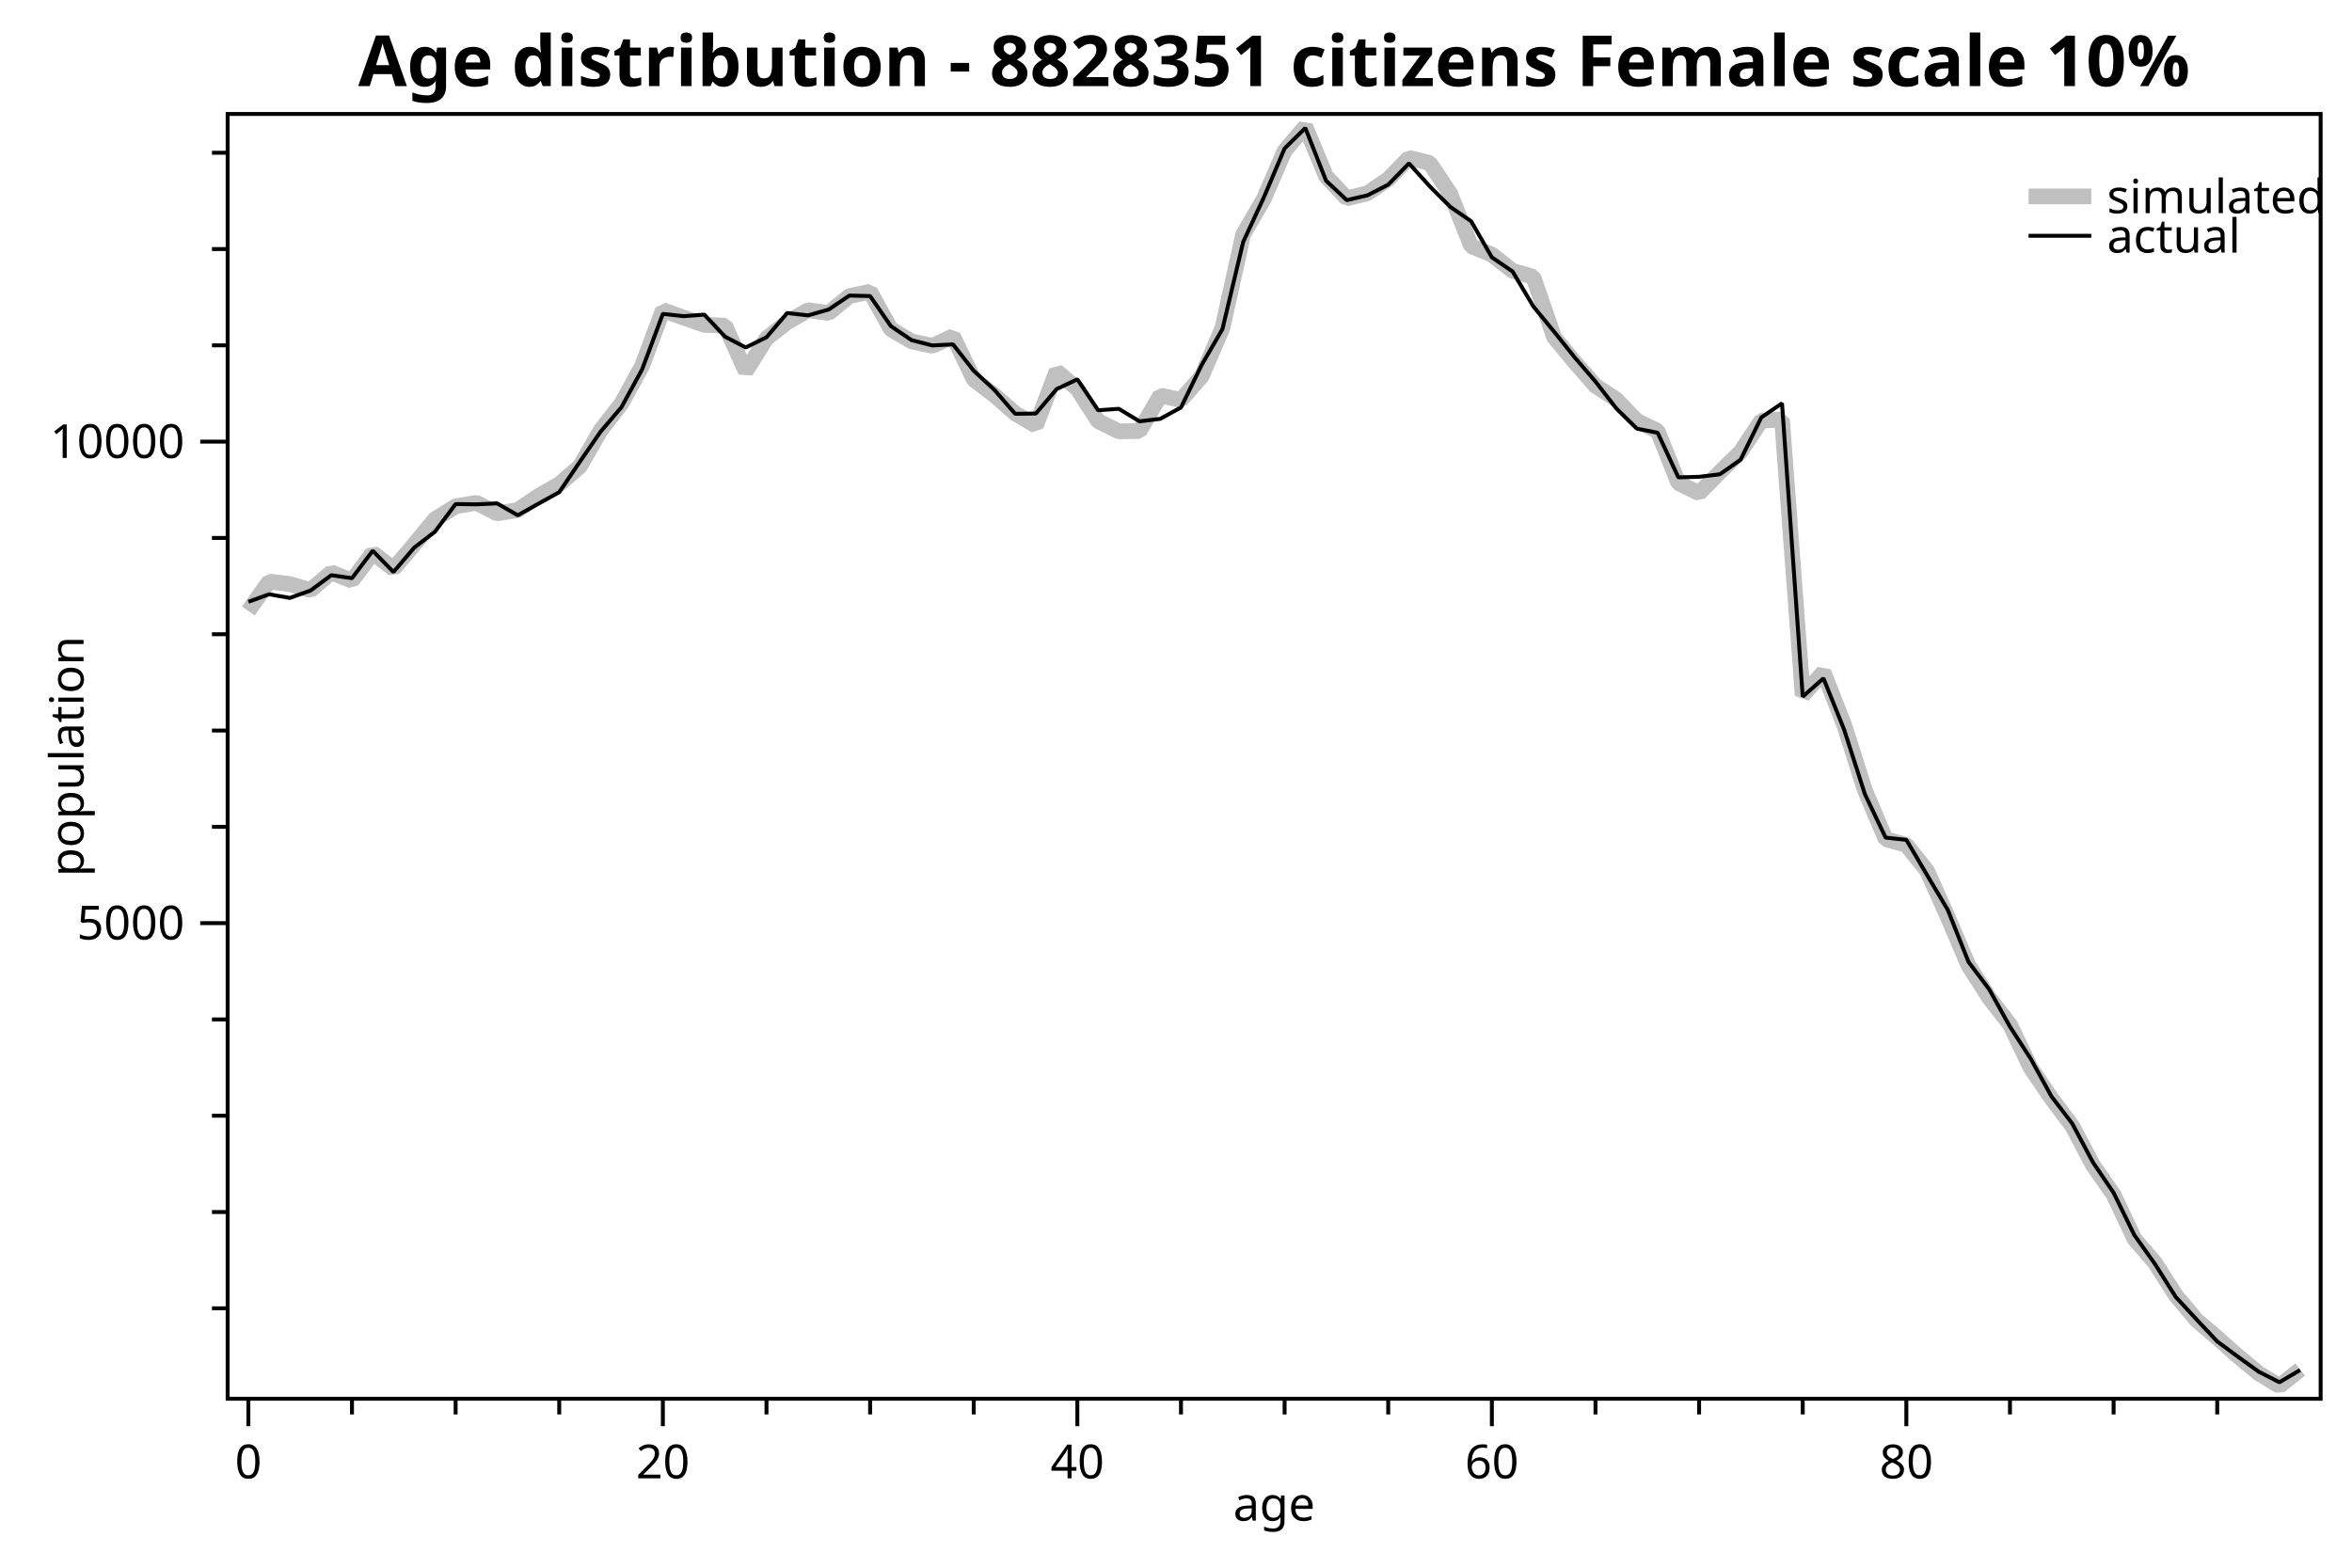
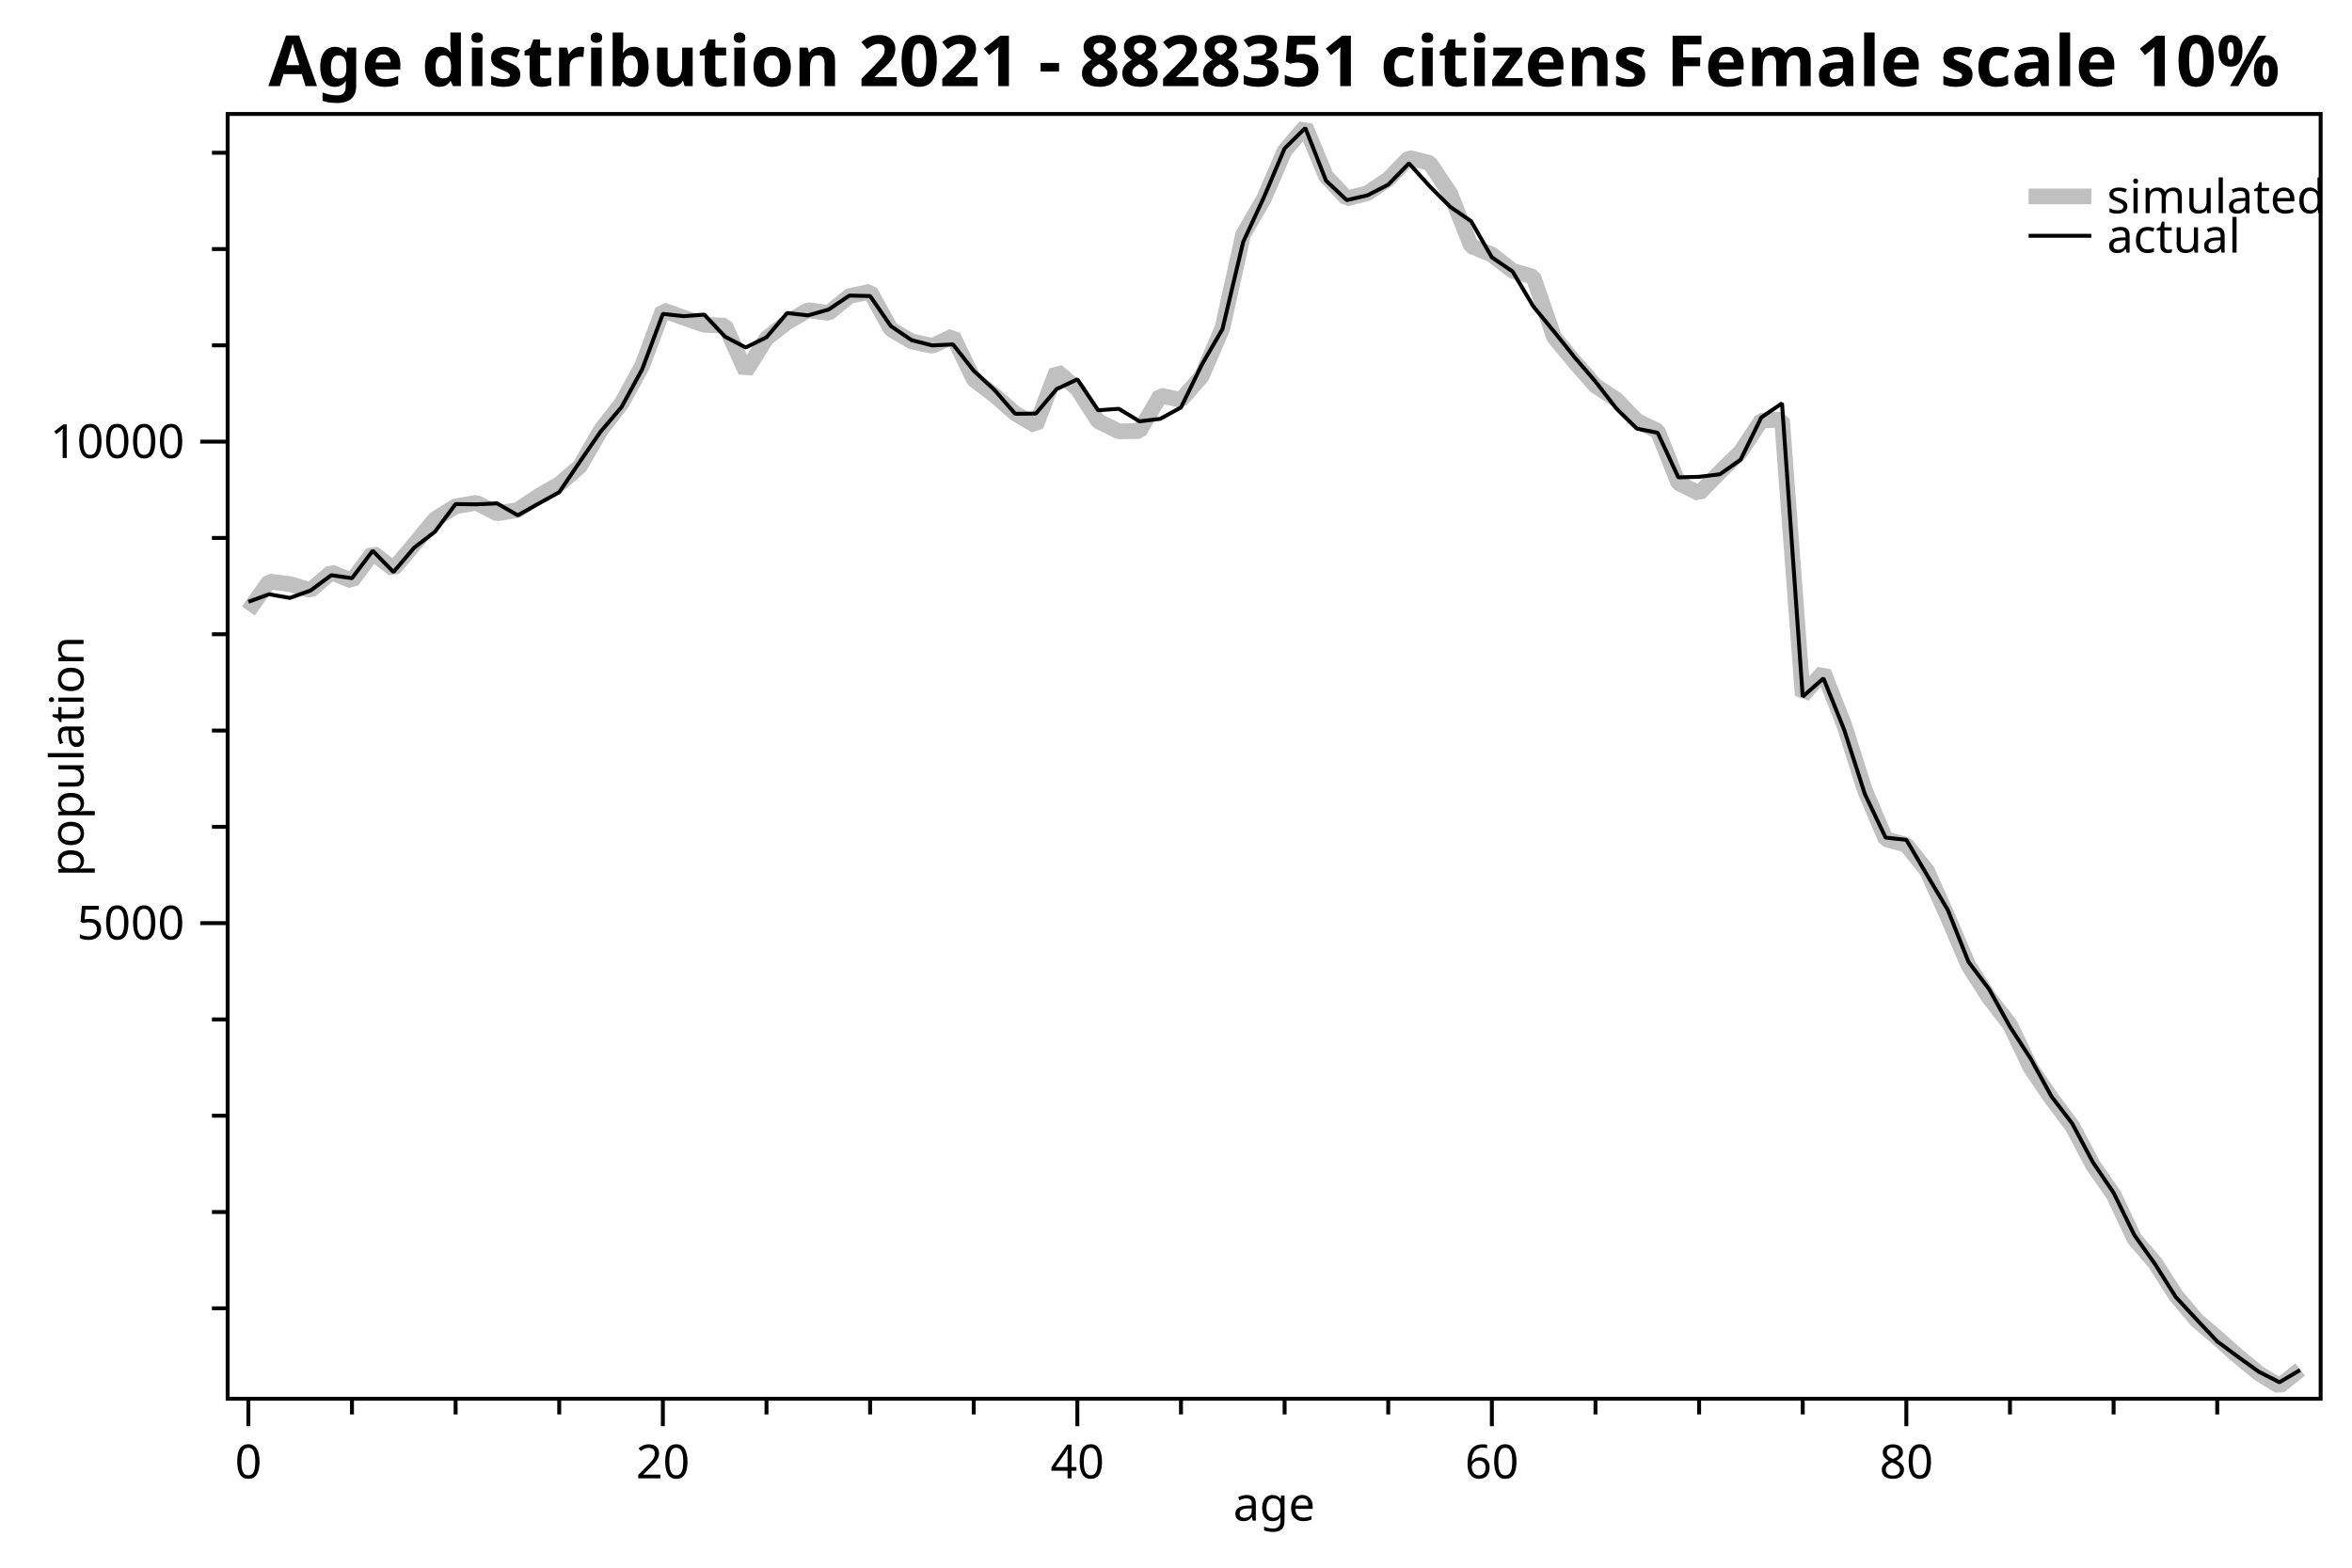
<svg xmlns="http://www.w3.org/2000/svg" width="600" height="400" version="1.1">
  <polyline points="89.794,356.894 89.794,360.894" style="fill:none;stroke:black;stroke-width:1" />
  <polyline points="116.229,356.894 116.229,360.894" style="fill:none;stroke:black;stroke-width:1" />
  <polyline points="142.663,356.894 142.663,360.894" style="fill:none;stroke:black;stroke-width:1" />
  <polyline points="195.533,356.894 195.533,360.894" style="fill:none;stroke:black;stroke-width:1" />
  <polyline points="221.967,356.894 221.967,360.894" style="fill:none;stroke:black;stroke-width:1" />
  <polyline points="248.402,356.894 248.402,360.894" style="fill:none;stroke:black;stroke-width:1" />
  <polyline points="301.272,356.894 301.272,360.894" style="fill:none;stroke:black;stroke-width:1" />
  <polyline points="327.706,356.894 327.706,360.894" style="fill:none;stroke:black;stroke-width:1" />
  <polyline points="354.141,356.894 354.141,360.894" style="fill:none;stroke:black;stroke-width:1" />
  <polyline points="407.01,356.894 407.01,360.894" style="fill:none;stroke:black;stroke-width:1" />
  <polyline points="433.445,356.894 433.445,360.894" style="fill:none;stroke:black;stroke-width:1" />
  <polyline points="459.88,356.894 459.88,360.894" style="fill:none;stroke:black;stroke-width:1" />
  <polyline points="512.749,356.894 512.749,360.894" style="fill:none;stroke:black;stroke-width:1" />
  <polyline points="539.183,356.894 539.183,360.894" style="fill:none;stroke:black;stroke-width:1" />
  <polyline points="565.618,356.894 565.618,360.894" style="fill:none;stroke:black;stroke-width:1" />
  <polyline points="58.073,333.82 54.073,333.82" style="fill:none;stroke:black;stroke-width:1" />
  <polyline points="58.073,309.25 54.073,309.25" style="fill:none;stroke:black;stroke-width:1" />
  <polyline points="58.073,284.679 54.073,284.679" style="fill:none;stroke:black;stroke-width:1" />
  <polyline points="58.073,260.109 54.073,260.109" style="fill:none;stroke:black;stroke-width:1" />
  <polyline points="58.073,210.968 54.073,210.968" style="fill:none;stroke:black;stroke-width:1" />
  <polyline points="58.073,186.398 54.073,186.398" style="fill:none;stroke:black;stroke-width:1" />
  <polyline points="58.073,161.828 54.073,161.828" style="fill:none;stroke:black;stroke-width:1" />
  <polyline points="58.073,137.257 54.073,137.257" style="fill:none;stroke:black;stroke-width:1" />
  <polyline points="58.073,88.117 54.073,88.117" style="fill:none;stroke:black;stroke-width:1" />
  <polyline points="58.073,63.547 54.073,63.547" style="fill:none;stroke:black;stroke-width:1" />
  <polyline points="58.073,38.976 54.073,38.976" style="fill:none;stroke:black;stroke-width:1" />
  <text dominant-baseline="hanging" text-anchor="middle" transform="translate(63.3594,367.894)" font-family="Segoe UI" font-size="12" font-weight="400" fill="black">0</text>
  <text dominant-baseline="hanging" text-anchor="middle" transform="translate(169.0981,367.894)" font-family="Segoe UI" font-size="12" font-weight="400" fill="black">20</text>
  <text dominant-baseline="hanging" text-anchor="middle" transform="translate(274.8368,367.894)" font-family="Segoe UI" font-size="12" font-weight="400" fill="black">40</text>
  <text dominant-baseline="hanging" text-anchor="middle" transform="translate(380.5755,367.894)" font-family="Segoe UI" font-size="12" font-weight="400" fill="black">60</text>
  <text dominant-baseline="hanging" text-anchor="middle" transform="translate(486.3142,367.894)" font-family="Segoe UI" font-size="12" font-weight="400" fill="black">80</text>
  <polyline points="63.359,356.894 63.359,363.894" style="fill:none;stroke:black;stroke-width:1" />
  <polyline points="169.098,356.894 169.098,363.894" style="fill:none;stroke:black;stroke-width:1" />
  <polyline points="274.837,356.894 274.837,363.894" style="fill:none;stroke:black;stroke-width:1" />
  <polyline points="380.575,356.894 380.575,363.894" style="fill:none;stroke:black;stroke-width:1" />
  <polyline points="486.314,356.894 486.314,363.894" style="fill:none;stroke:black;stroke-width:1" />
  <text dominant-baseline="baseline" text-anchor="middle" transform="translate(325.0365,388)" font-family="Segoe UI" font-size="12" font-weight="400" fill="black">age</text>
  <text dominant-baseline="middle" text-anchor="end" transform="translate(47.073,235.5388)" font-family="Segoe UI" font-size="12" font-weight="400" fill="black">5000</text>
  <text dominant-baseline="middle" text-anchor="end" transform="translate(47.073,112.6872)" font-family="Segoe UI" font-size="12" font-weight="400" fill="black">10000</text>
  <polyline points="58.073,235.539 51.073,235.539" style="fill:none;stroke:black;stroke-width:1" />
  <polyline points="58.073,112.687 51.073,112.687" style="fill:none;stroke:black;stroke-width:1" />
  <text dominant-baseline="hanging" text-anchor="middle" transform="translate(12,192.9868) rotate(-90)" font-family="Segoe UI" font-size="12" font-weight="400" fill="black">population</text>
  <polyline points="63.359,155.906 68.646,148.388 73.933,149.027 79.22,150.575 84.507,146.054 89.794,148.167 95.081,141.066 100.368,145.144 105.655,138.928 110.942,132.491 116.229,129.198 121.516,128.289 126.803,130.992 132.09,130.132 137.376,126.545 142.663,123.547 147.95,118.977 153.237,109.763 158.524,102.957 163.811,93.35 169.098,79.149 174.385,81.041 179.672,82.883 184.959,83.08 190.246,94.751 195.533,86.323 200.82,82.22 206.107,79.149 211.394,79.861 216.68,75.537 221.967,74.431 227.254,83.989 232.541,87.109 237.828,88.24 243.115,85.807 248.402,96.815 253.689,100.844 258.976,105.488 264.263,108.609 269.55,94.702 274.837,99.223 280.124,107.454 285.411,110.058 290.698,109.984 295.985,100.918 301.272,102.048 306.558,96.004 311.845,83.719 317.132,59.836 322.419,50.721 327.706,38.485 332.993,32.293 338.28,44.996 343.567,50.623 348.854,49.296 354.141,45.708 359.428,40.278 364.715,41.581 370.002,49.468 375.288,62.785 380.575,64.972 385.862,69.099 391.149,70.647 396.436,86.004 401.723,92.392 407.01,98.436 412.297,101.901 417.584,107.404 422.871,109.96 428.158,123.252 433.445,125.857 438.732,120.476 444.019,115.292 449.306,107.306 454.593,107.036 459.88,177.454 465.166,171.484 470.453,184.973 475.74,201.632 481.027,214.089 486.314,215.588 491.601,222.197 496.888,234.015 502.175,246.374 507.462,254.63 512.749,261.436 518.036,272.468 523.323,280.257 528.61,287.284 533.897,297.259 539.183,304.852 544.471,316.056 549.757,322.223 555.044,330.503 560.331,336.818 565.618,341.339 570.905,346.031 576.192,350.405 581.479,353.648 586.766,349.422" style="fill:none;stroke:rgb(192,192,192);stroke-width:4;stroke-linejoin:bevel" />
  <polyline points="63.359,153.548 68.646,151.631 73.933,152.565 79.22,150.673 84.507,146.766 89.794,147.528 95.081,140.525 100.368,145.955 105.655,139.739 110.942,135.685 116.229,128.609 121.516,128.682 126.803,128.437 132.09,131.483 137.376,128.51 142.663,125.587 147.95,117.773 153.237,110.107 158.524,103.915 163.811,94.235 169.098,80.082 174.385,80.672 179.672,80.279 184.959,85.906 190.246,88.657 195.533,86.053 200.82,79.861 206.107,80.475 211.394,78.977 216.68,75.414 221.967,75.537 227.254,83.203 232.541,86.79 237.828,88.141 243.115,87.871 248.402,94.603 253.689,99.493 258.976,105.586 264.263,105.513 269.55,99.272 274.837,96.79 280.124,104.677 285.411,104.309 290.698,107.503 295.985,106.864 301.272,103.965 306.558,93.105 311.845,83.989 317.132,61.753 322.419,50.352 327.706,37.87 332.993,32.662 338.28,46.102 343.567,51.065 348.854,49.836 354.141,47.109 359.428,41.679 364.715,47.527 370.002,52.809 375.288,56.446 380.575,65.66 385.862,69.271 391.149,78.166 396.436,84.603 401.723,91.213 407.01,97.355 412.297,104.186 417.584,109.37 422.871,110.427 428.158,121.803 433.445,121.655 438.732,121.016 444.019,117.306 449.306,106.52 454.593,102.908 459.88,177.749 465.166,173.081 470.453,186.202 475.74,202.639 481.027,213.72 486.314,214.285 491.601,223.278 496.888,232.173 502.175,245.441 507.462,252.443 512.749,261.976 518.036,270.134 523.323,279.741 528.61,286.645 533.897,296.547 539.183,304.336 544.471,315.122 549.757,322.542 555.044,330.945 560.331,336.646 565.618,342.272 570.905,346.179 576.192,349.987 581.479,352.69 586.766,349.57" style="fill:none;stroke:black;stroke-width:1;stroke-linejoin:bevel" />
-   <text dominant-baseline="hanging" text-anchor="middle" transform="translate(325.0365,8)" font-family="Segoe UI" font-size="18" font-weight="700" fill="black">Age distribution - 8828351 citizens Female scale 10% </text>
+   <text dominant-baseline="hanging" text-anchor="middle" transform="translate(325.0365,8)" font-family="Segoe UI" font-size="18" font-weight="700" fill="black">Age distribution 2021 - 8828351 citizens Female scale 10% </text>
  <polygon points="58.073,29.079 592,29.079 592,356.894 58.073,356.894" style="fill:none;stroke:black;stroke-width:1" />
  <polygon points="509.498,37.08 584,37.08 584,73.186 509.498,73.186" style="fill:none;stroke:none;" />
  <text dominant-baseline="hanging" text-anchor="start" transform="translate(537.498,45.0795)" font-family="Segoe UI" font-size="12" font-weight="400" fill="black">simulated</text>
  <polyline points="517.498,50.106 533.498,50.106" style="fill:none;stroke:rgb(192,192,192);stroke-width:4" />
  <text dominant-baseline="hanging" text-anchor="start" transform="translate(537.498,55.1325)" font-family="Segoe UI" font-size="12" font-weight="400" fill="black">actual</text>
  <polyline points="517.498,60.159 533.498,60.159" style="fill:none;stroke:black;stroke-width:1" />
</svg>
